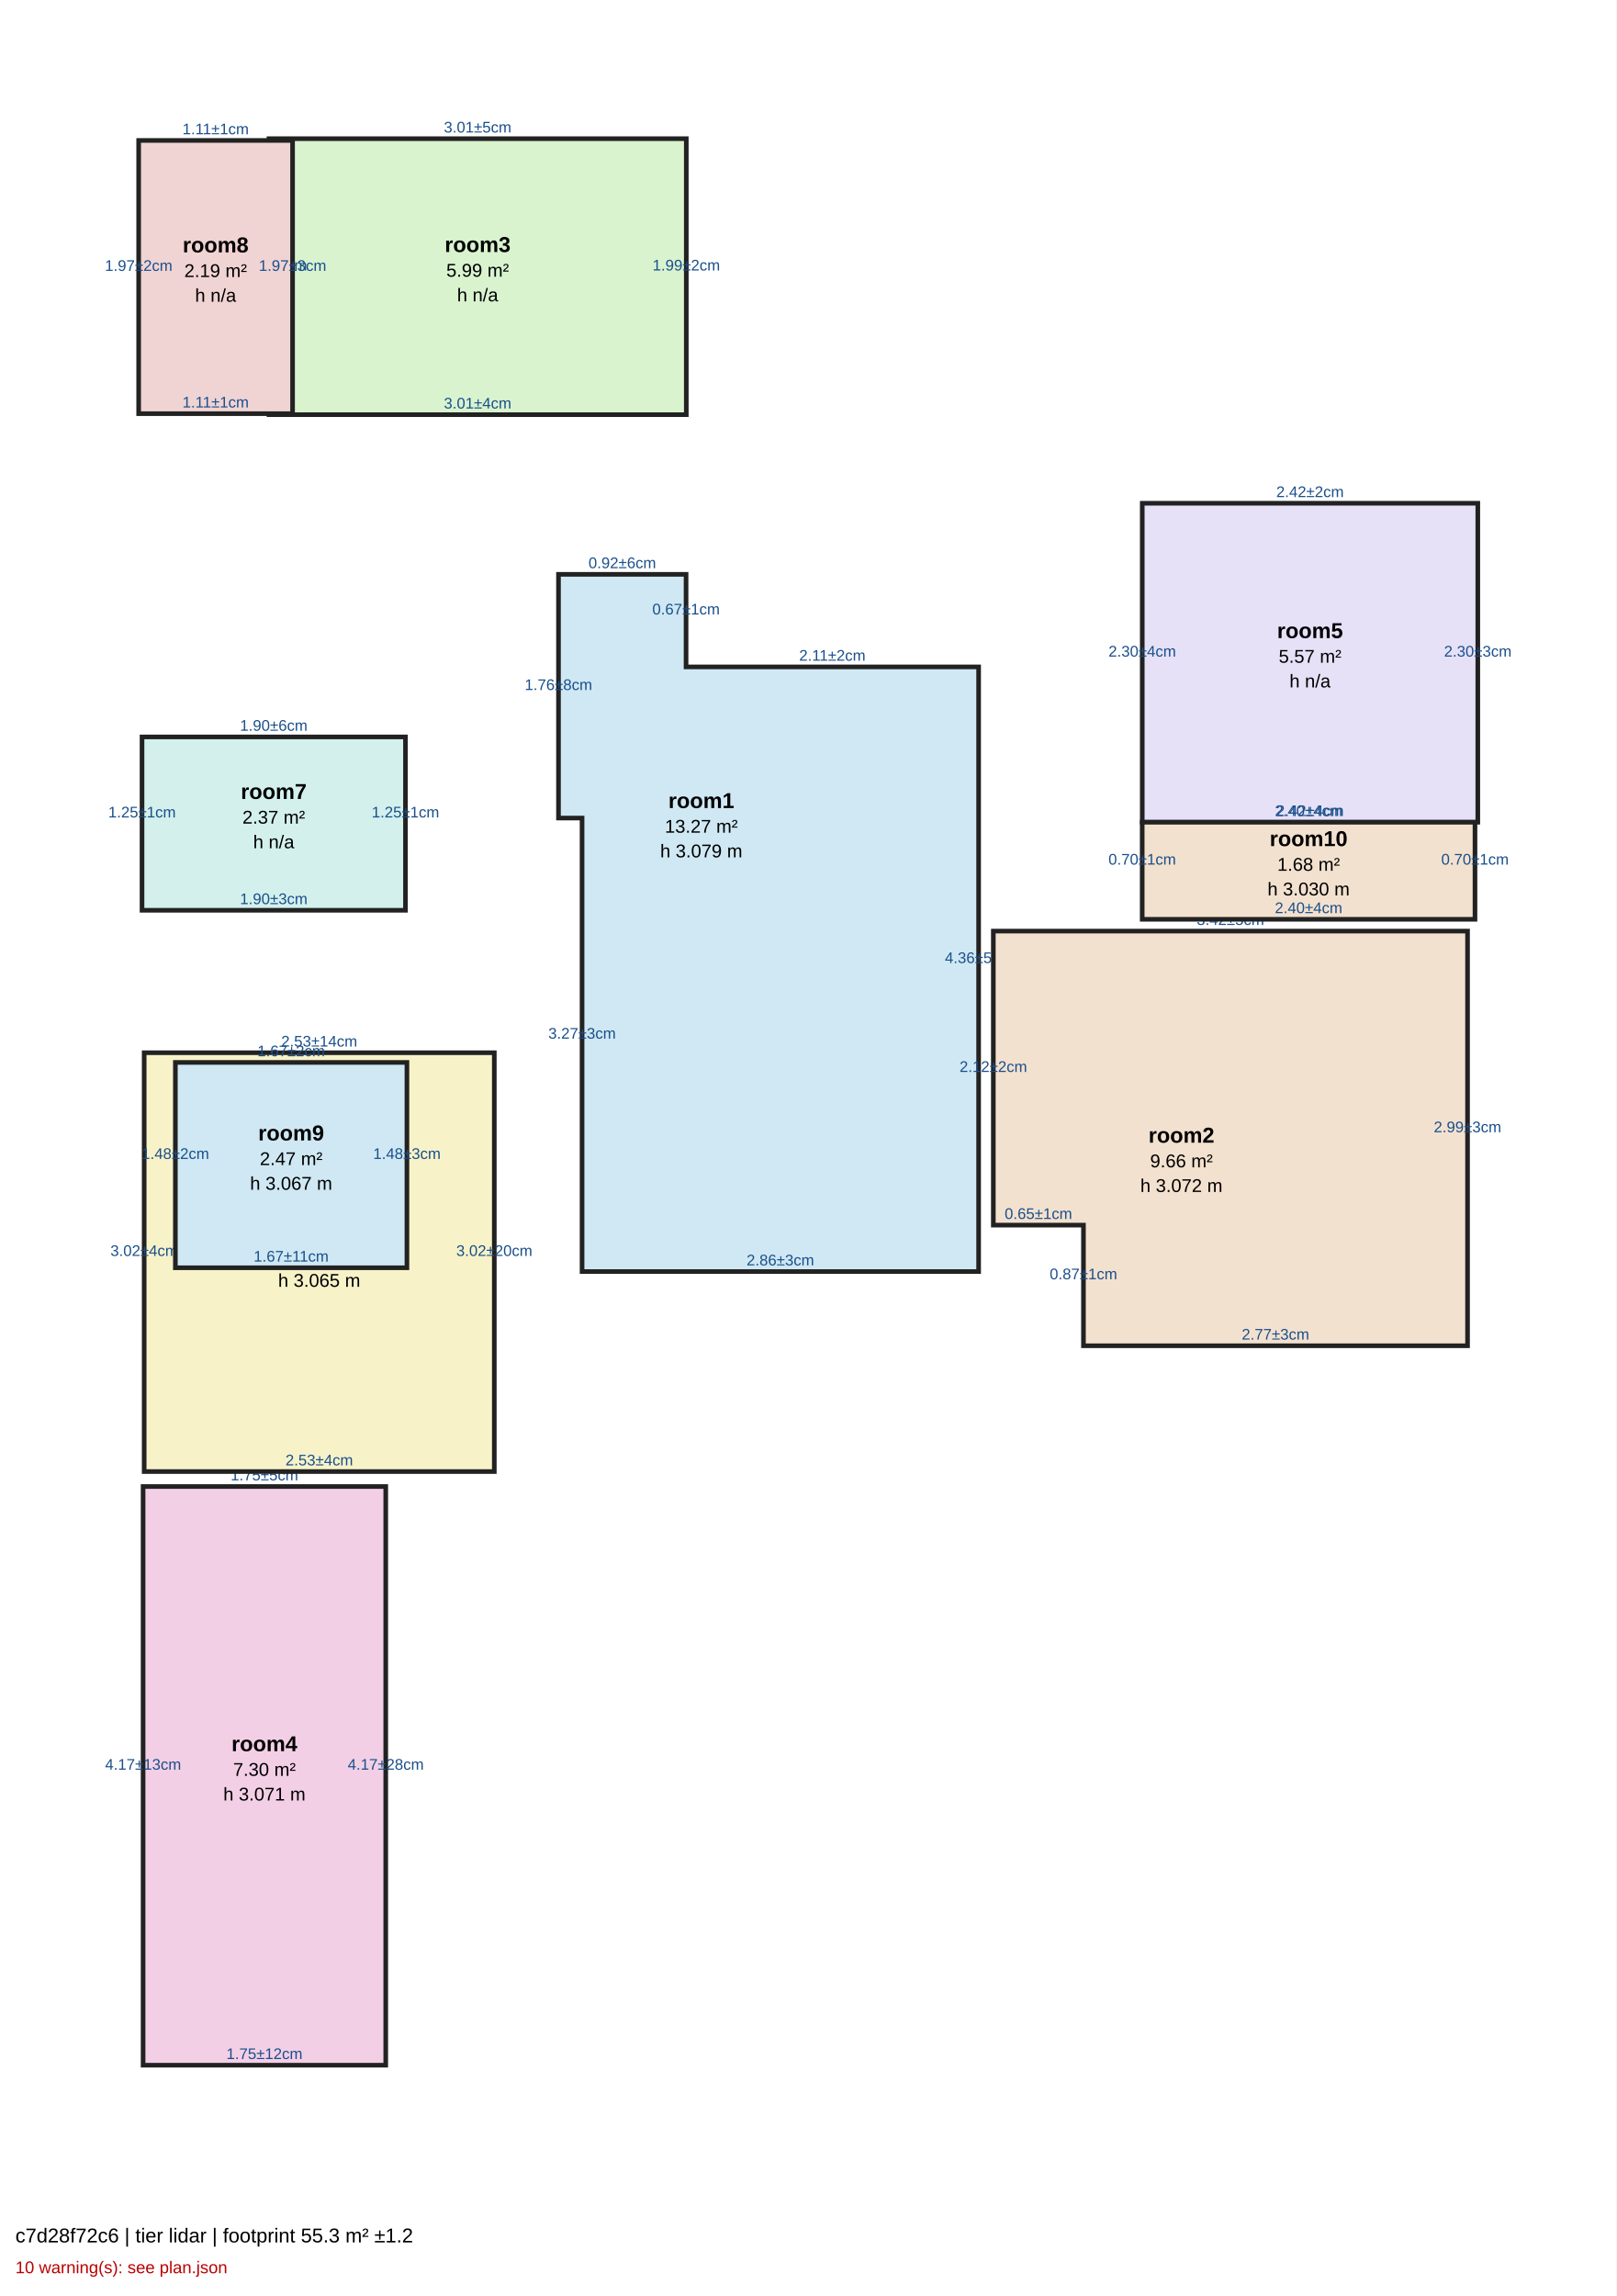
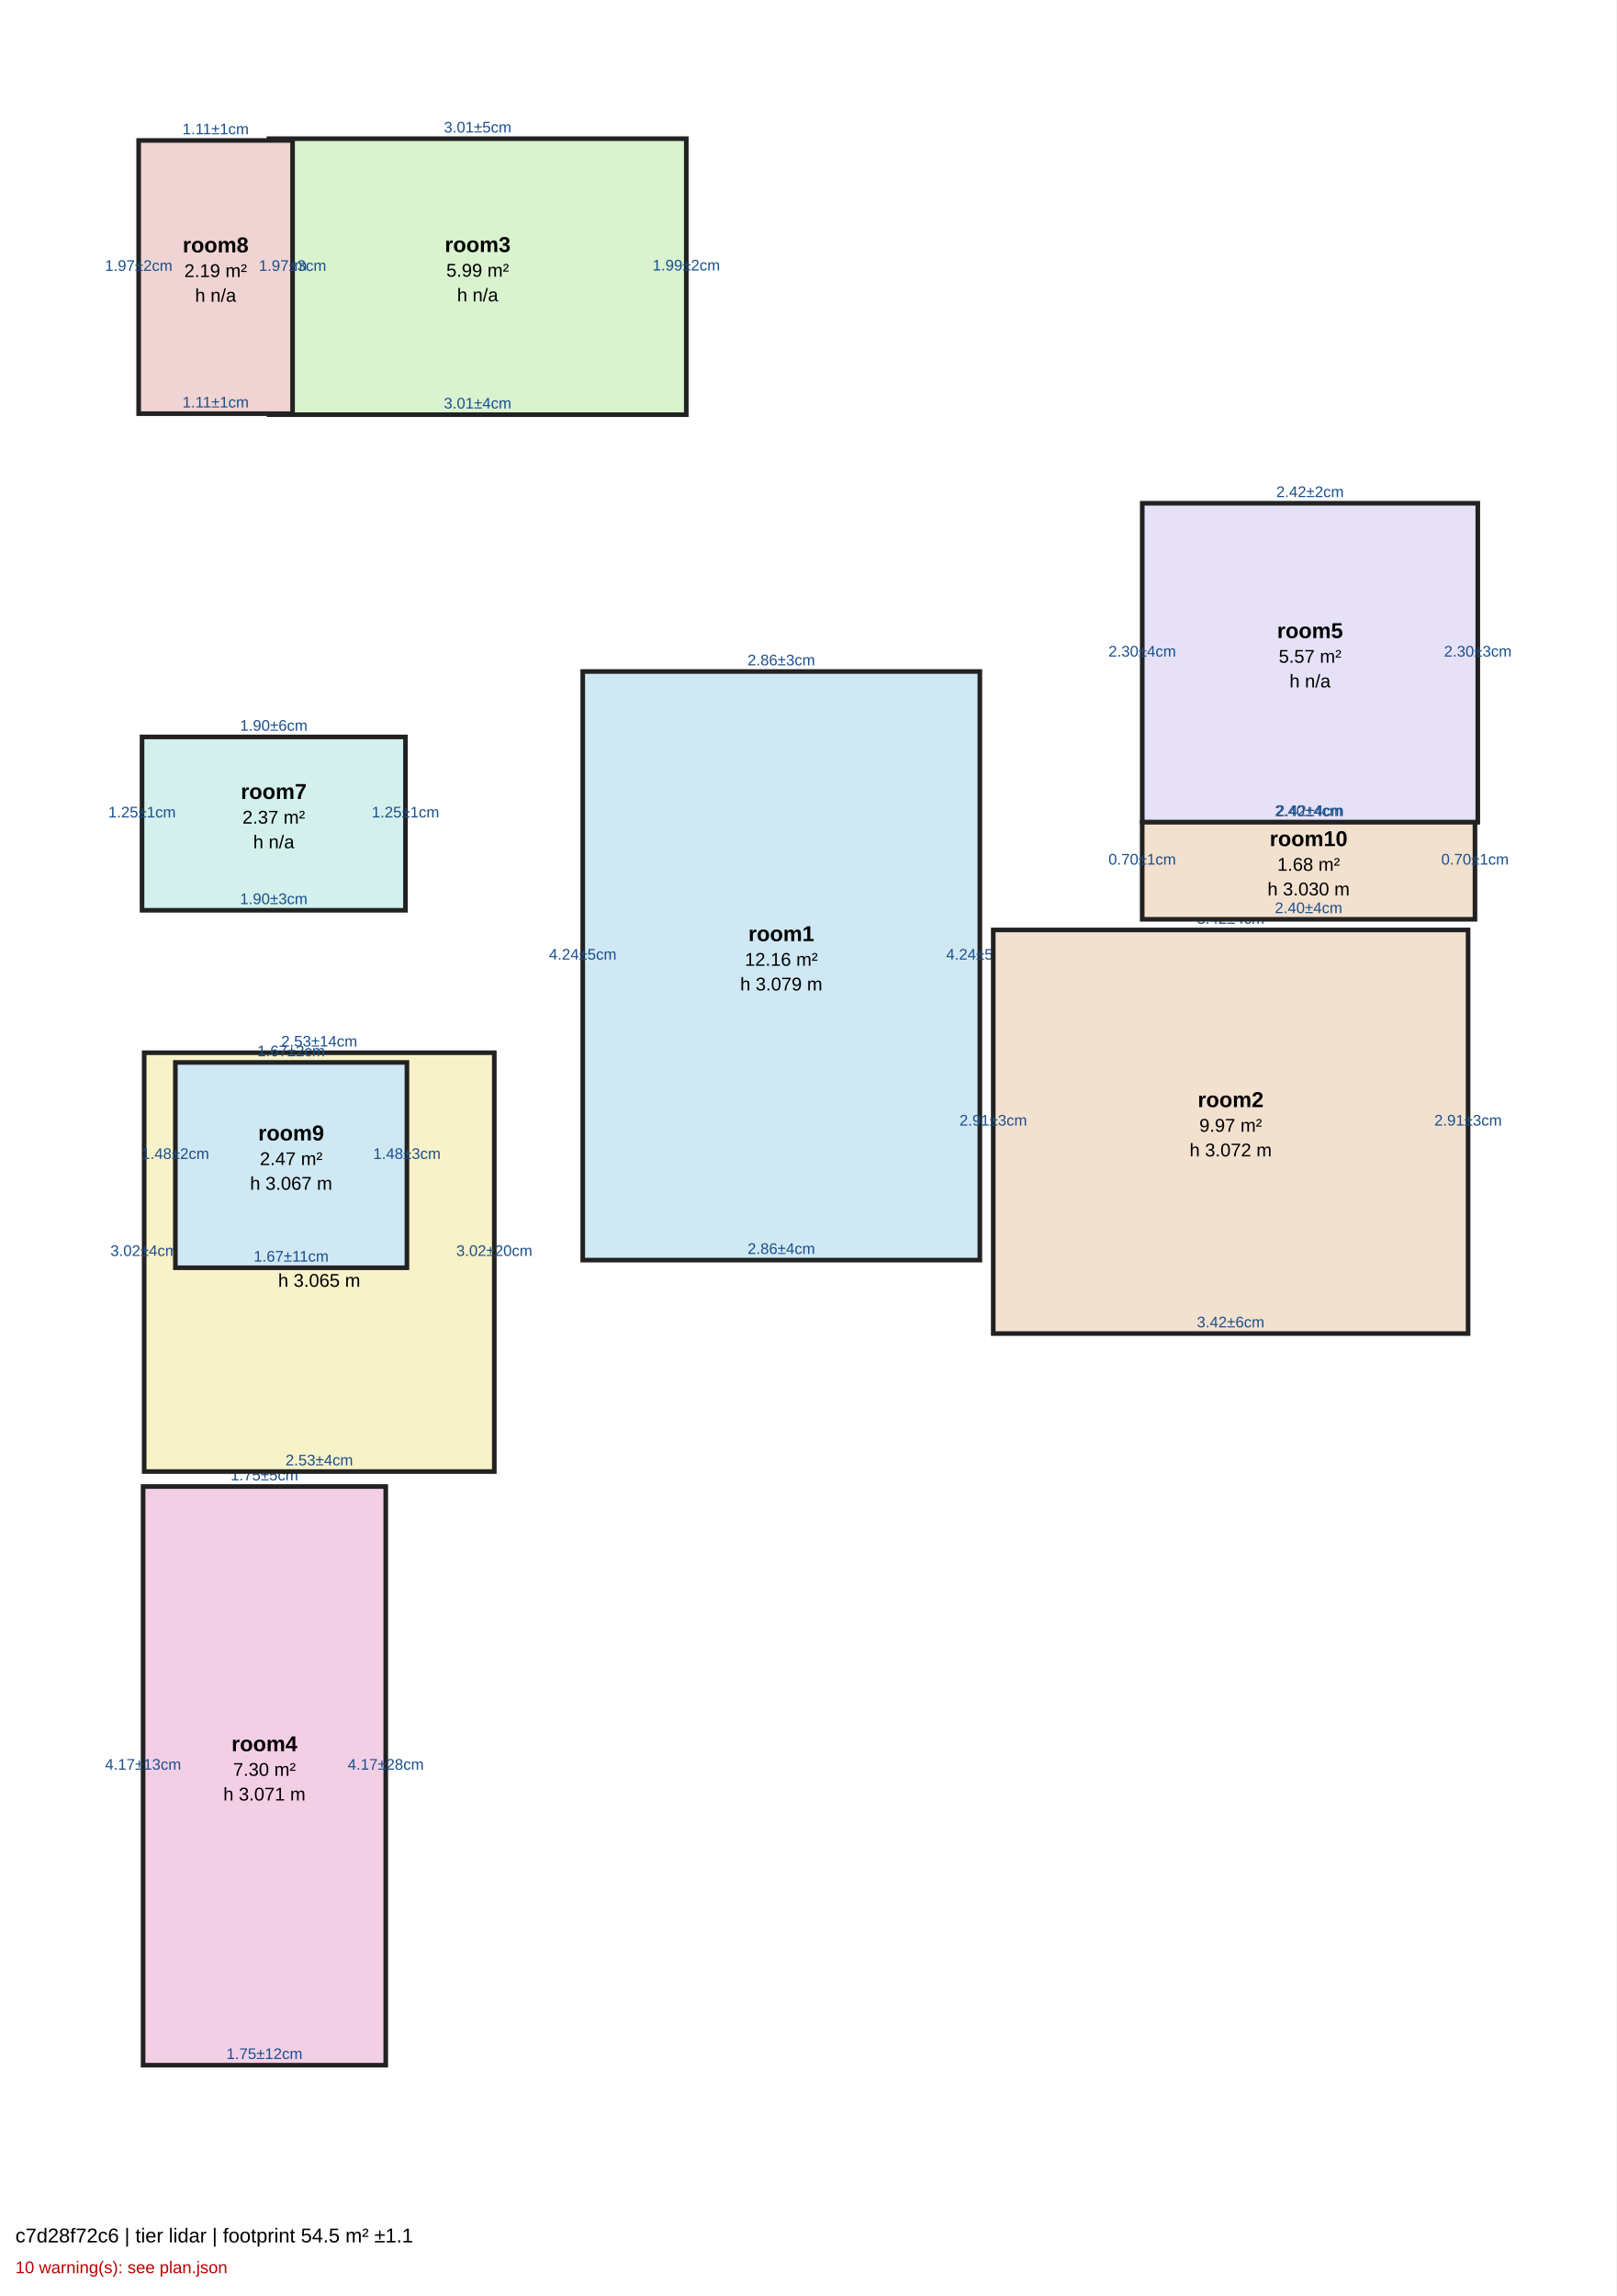
<svg xmlns="http://www.w3.org/2000/svg" baseProfile="full" height="1490px" version="1.1" width="1049px">
  <defs />
  <rect fill="white" height="1490.217" width="1049.209" x="0" y="0" />
-   <polygon fill="#cfe8f3" points="377.805,825.184 377.805,530.884 362.505,530.884 362.505,372.717 445.305,372.717 445.305,432.784 635.205,432.784 635.205,825.184" stroke="#222" stroke-width="3" />
-   <text font-family="Arial" font-size="14" font-weight="bold" text-anchor="middle" x="455.205" y="524.392">room1</text>
-   <text font-family="Arial" font-size="12" font-weight="normal" text-anchor="middle" x="455.205" y="540.392">13.27 m²</text>
-   <text font-family="Arial" font-size="12" font-weight="normal" text-anchor="middle" x="455.205" y="556.392">h 3.079 m</text>
-   <text fill="#1a4f8b" font-family="Arial" font-size="10" text-anchor="middle" x="377.805" y="674.034">3.27±3cm</text>
-   <text fill="#1a4f8b" font-family="Arial" font-size="10" text-anchor="middle" x="362.505" y="447.8">1.76±8cm</text>
-   <text fill="#1a4f8b" font-family="Arial" font-size="10" text-anchor="middle" x="403.905" y="368.717">0.92±6cm</text>
-   <text fill="#1a4f8b" font-family="Arial" font-size="10" text-anchor="middle" x="445.305" y="398.75">0.67±1cm</text>
-   <text fill="#1a4f8b" font-family="Arial" font-size="10" text-anchor="middle" x="540.255" y="428.784">2.11±2cm</text>
-   <text fill="#1a4f8b" font-family="Arial" font-size="10" text-anchor="middle" x="635.205" y="624.984">4.36±5cm</text>
-   <text fill="#1a4f8b" font-family="Arial" font-size="10" text-anchor="middle" x="506.505" y="821.184">2.86±3cm</text>
-   <polygon fill="#f3e1cf" points="703.245,873.34 703.245,795.04 644.745,795.04 644.745,604.24 952.545,604.24 952.545,873.34" stroke="#222" stroke-width="3" />
-   <text font-family="Arial" font-size="14" font-weight="bold" text-anchor="middle" x="766.845" y="741.54">room2</text>
-   <text font-family="Arial" font-size="12" font-weight="normal" text-anchor="middle" x="766.845" y="757.54">9.66 m²</text>
-   <text font-family="Arial" font-size="12" font-weight="normal" text-anchor="middle" x="766.845" y="773.54">h 3.072 m</text>
-   <text fill="#1a4f8b" font-family="Arial" font-size="10" text-anchor="middle" x="703.245" y="830.19">0.87±1cm</text>
-   <text fill="#1a4f8b" font-family="Arial" font-size="10" text-anchor="middle" x="673.995" y="791.04">0.65±1cm</text>
-   <text fill="#1a4f8b" font-family="Arial" font-size="10" text-anchor="middle" x="644.745" y="695.64">2.12±2cm</text>
-   <text fill="#1a4f8b" font-family="Arial" font-size="10" text-anchor="middle" x="798.645" y="600.24">3.42±5cm</text>
-   <text fill="#1a4f8b" font-family="Arial" font-size="10" text-anchor="middle" x="952.545" y="734.79">2.99±3cm</text>
-   <text fill="#1a4f8b" font-family="Arial" font-size="10" text-anchor="middle" x="827.895" y="869.34">2.77±3cm</text>
+   <polygon fill="#cfe8f3" points="378.243,817.749 636.002,817.749 636.002,435.77 378.243,435.77" stroke="#222" stroke-width="3" />
+   <text font-family="Arial" font-size="14" font-weight="bold" text-anchor="middle" x="507.123" y="610.759">room1</text>
+   <text font-family="Arial" font-size="12" font-weight="normal" text-anchor="middle" x="507.123" y="626.759">12.16 m²</text>
+   <text font-family="Arial" font-size="12" font-weight="normal" text-anchor="middle" x="507.123" y="642.759">h 3.079 m</text>
+   <text fill="#1a4f8b" font-family="Arial" font-size="10" text-anchor="middle" x="507.123" y="813.749">2.86±4cm</text>
+   <text fill="#1a4f8b" font-family="Arial" font-size="10" text-anchor="middle" x="636.002" y="622.759">4.24±5cm</text>
+   <text fill="#1a4f8b" font-family="Arial" font-size="10" text-anchor="middle" x="507.123" y="431.77">2.86±3cm</text>
+   <text fill="#1a4f8b" font-family="Arial" font-size="10" text-anchor="middle" x="378.243" y="622.759">4.24±5cm</text>
+   <polygon fill="#f3e1cf" points="644.692,865.418 952.898,865.418 952.898,603.489 644.692,603.489" stroke="#222" stroke-width="3" />
+   <text font-family="Arial" font-size="14" font-weight="bold" text-anchor="middle" x="798.795" y="718.453">room2</text>
+   <text font-family="Arial" font-size="12" font-weight="normal" text-anchor="middle" x="798.795" y="734.453">9.97 m²</text>
+   <text font-family="Arial" font-size="12" font-weight="normal" text-anchor="middle" x="798.795" y="750.453">h 3.072 m</text>
+   <text fill="#1a4f8b" font-family="Arial" font-size="10" text-anchor="middle" x="798.795" y="861.418">3.42±6cm</text>
+   <text fill="#1a4f8b" font-family="Arial" font-size="10" text-anchor="middle" x="952.898" y="730.453">2.91±3cm</text>
+   <text fill="#1a4f8b" font-family="Arial" font-size="10" text-anchor="middle" x="798.795" y="599.489">3.42±4cm</text>
+   <text fill="#1a4f8b" font-family="Arial" font-size="10" text-anchor="middle" x="644.692" y="730.453">2.91±3cm</text>
  <polygon fill="#d9f3cf" points="174.592,269.1 174.592,90.0 445.458,90.0 445.458,269.1" stroke="#222" stroke-width="3" />
  <text font-family="Arial" font-size="14" font-weight="bold" text-anchor="middle" x="310.025" y="163.55">room3</text>
  <text font-family="Arial" font-size="12" font-weight="normal" text-anchor="middle" x="310.025" y="179.55">5.99 m²</text>
  <text font-family="Arial" font-size="12" font-weight="normal" text-anchor="middle" x="310.025" y="195.55">h n/a</text>
  <text fill="#1a4f8b" font-family="Arial" font-size="10" text-anchor="middle" x="174.592" y="175.55">1.99±13cm</text>
  <text fill="#1a4f8b" font-family="Arial" font-size="10" text-anchor="middle" x="310.025" y="86.0">3.01±5cm</text>
  <text fill="#1a4f8b" font-family="Arial" font-size="10" text-anchor="middle" x="445.458" y="175.55">1.99±2cm</text>
  <text fill="#1a4f8b" font-family="Arial" font-size="10" text-anchor="middle" x="310.025" y="265.1">3.01±4cm</text>
  <polygon fill="#f3cfe6" points="92.88,1340.217 92.88,964.687 250.38,964.687 250.38,1340.217" stroke="#222" stroke-width="3" />
  <text font-family="Arial" font-size="14" font-weight="bold" text-anchor="middle" x="171.63" y="1136.452">room4</text>
  <text font-family="Arial" font-size="12" font-weight="normal" text-anchor="middle" x="171.63" y="1152.452">7.30 m²</text>
  <text font-family="Arial" font-size="12" font-weight="normal" text-anchor="middle" x="171.63" y="1168.452">h 3.071 m</text>
  <text fill="#1a4f8b" font-family="Arial" font-size="10" text-anchor="middle" x="92.88" y="1148.452">4.17±13cm</text>
  <text fill="#1a4f8b" font-family="Arial" font-size="10" text-anchor="middle" x="171.63" y="960.687">1.75±5cm</text>
  <text fill="#1a4f8b" font-family="Arial" font-size="10" text-anchor="middle" x="250.38" y="1148.452">4.17±28cm</text>
  <text fill="#1a4f8b" font-family="Arial" font-size="10" text-anchor="middle" x="171.63" y="1336.217">1.75±12cm</text>
  <polygon fill="#e6e1f7" points="741.409,533.588 741.409,326.588 959.209,326.588 959.209,533.588" stroke="#222" stroke-width="3" />
  <text font-family="Arial" font-size="14" font-weight="bold" text-anchor="middle" x="850.309" y="414.088">room5</text>
  <text font-family="Arial" font-size="12" font-weight="normal" text-anchor="middle" x="850.309" y="430.088">5.57 m²</text>
  <text font-family="Arial" font-size="12" font-weight="normal" text-anchor="middle" x="850.309" y="446.088">h n/a</text>
  <text fill="#1a4f8b" font-family="Arial" font-size="10" text-anchor="middle" x="741.409" y="426.088">2.30±4cm</text>
  <text fill="#1a4f8b" font-family="Arial" font-size="10" text-anchor="middle" x="850.309" y="322.588">2.42±2cm</text>
  <text fill="#1a4f8b" font-family="Arial" font-size="10" text-anchor="middle" x="959.209" y="426.088">2.30±3cm</text>
  <text fill="#1a4f8b" font-family="Arial" font-size="10" text-anchor="middle" x="850.309" y="529.588">2.42±4cm</text>
  <polygon fill="#f7f2c8" points="93.58,954.971 93.58,683.171 320.842,683.171 320.842,954.971" stroke="#222" stroke-width="3" />
  <text font-family="Arial" font-size="14" font-weight="bold" text-anchor="middle" x="207.211" y="803.071">room6</text>
  <text font-family="Arial" font-size="12" font-weight="normal" text-anchor="middle" x="207.211" y="819.071">7.63 m²</text>
  <text font-family="Arial" font-size="12" font-weight="normal" text-anchor="middle" x="207.211" y="835.071">h 3.065 m</text>
  <text fill="#1a4f8b" font-family="Arial" font-size="10" text-anchor="middle" x="93.58" y="815.071">3.02±4cm</text>
  <text fill="#1a4f8b" font-family="Arial" font-size="10" text-anchor="middle" x="207.211" y="679.171">2.53±14cm</text>
  <text fill="#1a4f8b" font-family="Arial" font-size="10" text-anchor="middle" x="320.842" y="815.071">3.02±20cm</text>
  <text fill="#1a4f8b" font-family="Arial" font-size="10" text-anchor="middle" x="207.211" y="950.971">2.53±4cm</text>
  <polygon fill="#d3f0ec" points="92.181,590.73 92.181,478.23 263.181,478.23 263.181,590.73" stroke="#222" stroke-width="3" />
  <text font-family="Arial" font-size="14" font-weight="bold" text-anchor="middle" x="177.681" y="518.48">room7</text>
  <text font-family="Arial" font-size="12" font-weight="normal" text-anchor="middle" x="177.681" y="534.48">2.37 m²</text>
  <text font-family="Arial" font-size="12" font-weight="normal" text-anchor="middle" x="177.681" y="550.48">h n/a</text>
  <text fill="#1a4f8b" font-family="Arial" font-size="10" text-anchor="middle" x="92.181" y="530.48">1.25±1cm</text>
  <text fill="#1a4f8b" font-family="Arial" font-size="10" text-anchor="middle" x="177.681" y="474.23">1.90±6cm</text>
  <text fill="#1a4f8b" font-family="Arial" font-size="10" text-anchor="middle" x="263.181" y="530.48">1.25±1cm</text>
  <text fill="#1a4f8b" font-family="Arial" font-size="10" text-anchor="middle" x="177.681" y="586.73">1.90±3cm</text>
  <polygon fill="#f0d3d3" points="90,268.445 90,91.145 189.9,91.145 189.9,268.445" stroke="#222" stroke-width="3" />
  <text font-family="Arial" font-size="14" font-weight="bold" text-anchor="middle" x="139.95" y="163.795">room8</text>
  <text font-family="Arial" font-size="12" font-weight="normal" text-anchor="middle" x="139.95" y="179.795">2.19 m²</text>
  <text font-family="Arial" font-size="12" font-weight="normal" text-anchor="middle" x="139.95" y="195.795">h n/a</text>
  <text fill="#1a4f8b" font-family="Arial" font-size="10" text-anchor="middle" x="90" y="175.795">1.97±2cm</text>
  <text fill="#1a4f8b" font-family="Arial" font-size="10" text-anchor="middle" x="139.95" y="87.145">1.11±1cm</text>
  <text fill="#1a4f8b" font-family="Arial" font-size="10" text-anchor="middle" x="189.9" y="175.795">1.97±3cm</text>
  <text fill="#1a4f8b" font-family="Arial" font-size="10" text-anchor="middle" x="139.95" y="264.445">1.11±1cm</text>
  <polygon fill="#cfe8f3" points="113.828,822.717 113.828,689.468 264.128,689.468 264.128,822.717" stroke="#222" stroke-width="3" />
  <text font-family="Arial" font-size="14" font-weight="bold" text-anchor="middle" x="188.978" y="740.092">room9</text>
  <text font-family="Arial" font-size="12" font-weight="normal" text-anchor="middle" x="188.978" y="756.092">2.47 m²</text>
  <text font-family="Arial" font-size="12" font-weight="normal" text-anchor="middle" x="188.978" y="772.092">h 3.067 m</text>
  <text fill="#1a4f8b" font-family="Arial" font-size="10" text-anchor="middle" x="113.828" y="752.092">1.48±2cm</text>
  <text fill="#1a4f8b" font-family="Arial" font-size="10" text-anchor="middle" x="188.978" y="685.468">1.67±2cm</text>
  <text fill="#1a4f8b" font-family="Arial" font-size="10" text-anchor="middle" x="264.128" y="752.092">1.48±3cm</text>
  <text fill="#1a4f8b" font-family="Arial" font-size="10" text-anchor="middle" x="188.978" y="818.717">1.67±11cm</text>
  <polygon fill="#f3e1cf" points="741.378,596.586 741.378,533.586 957.378,533.586 957.378,596.586" stroke="#222" stroke-width="3" />
  <text font-family="Arial" font-size="14" font-weight="bold" text-anchor="middle" x="849.378" y="549.086">room10</text>
  <text font-family="Arial" font-size="12" font-weight="normal" text-anchor="middle" x="849.378" y="565.086">1.68 m²</text>
  <text font-family="Arial" font-size="12" font-weight="normal" text-anchor="middle" x="849.378" y="581.086">h 3.030 m</text>
  <text fill="#1a4f8b" font-family="Arial" font-size="10" text-anchor="middle" x="741.378" y="561.086">0.70±1cm</text>
  <text fill="#1a4f8b" font-family="Arial" font-size="10" text-anchor="middle" x="849.378" y="529.586">2.40±4cm</text>
  <text fill="#1a4f8b" font-family="Arial" font-size="10" text-anchor="middle" x="957.378" y="561.086">0.70±1cm</text>
  <text fill="#1a4f8b" font-family="Arial" font-size="10" text-anchor="middle" x="849.378" y="592.586">2.40±4cm</text>
-   <text font-family="Arial" font-size="13" x="10" y="1455.217">c7d28f72c6 | tier lidar | footprint 55.3 m² ±1.2</text>
+   <text font-family="Arial" font-size="13" x="10" y="1455.217">c7d28f72c6 | tier lidar | footprint 54.5 m² ±1.1</text>
  <text fill="#b00" font-family="Arial" font-size="11" x="10" y="1475.217">10 warning(s): see plan.json</text>
</svg>
